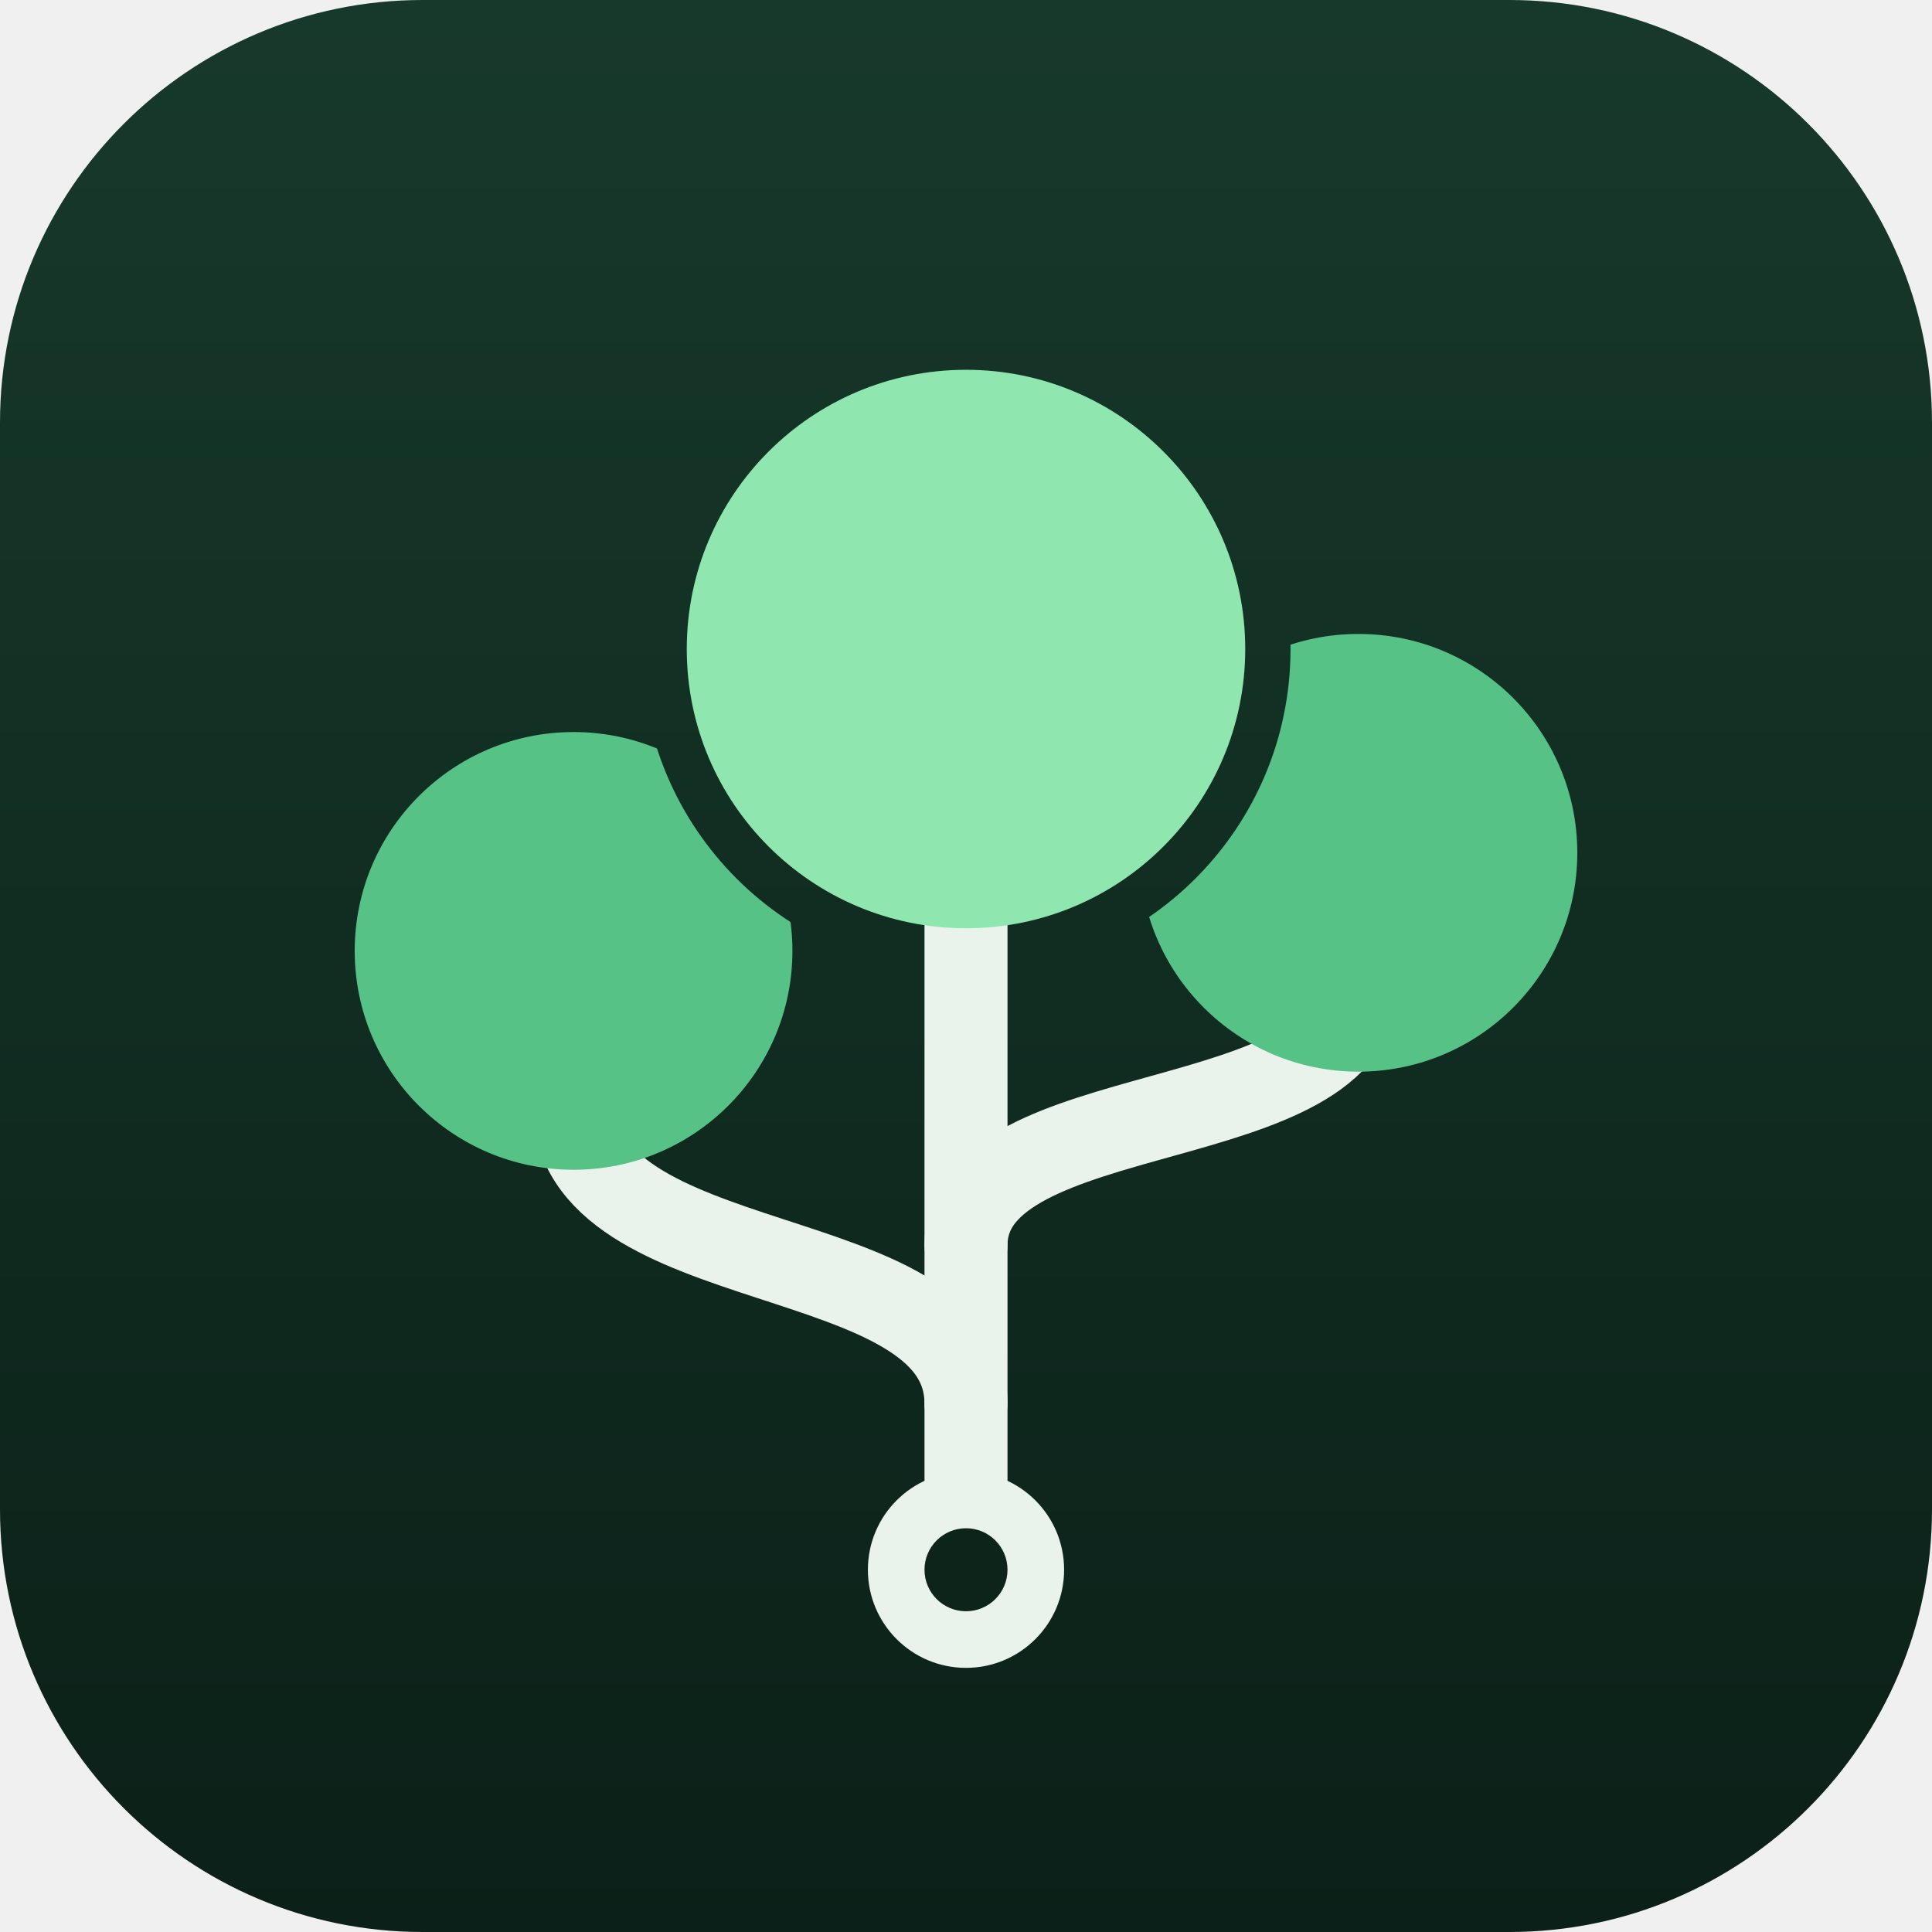
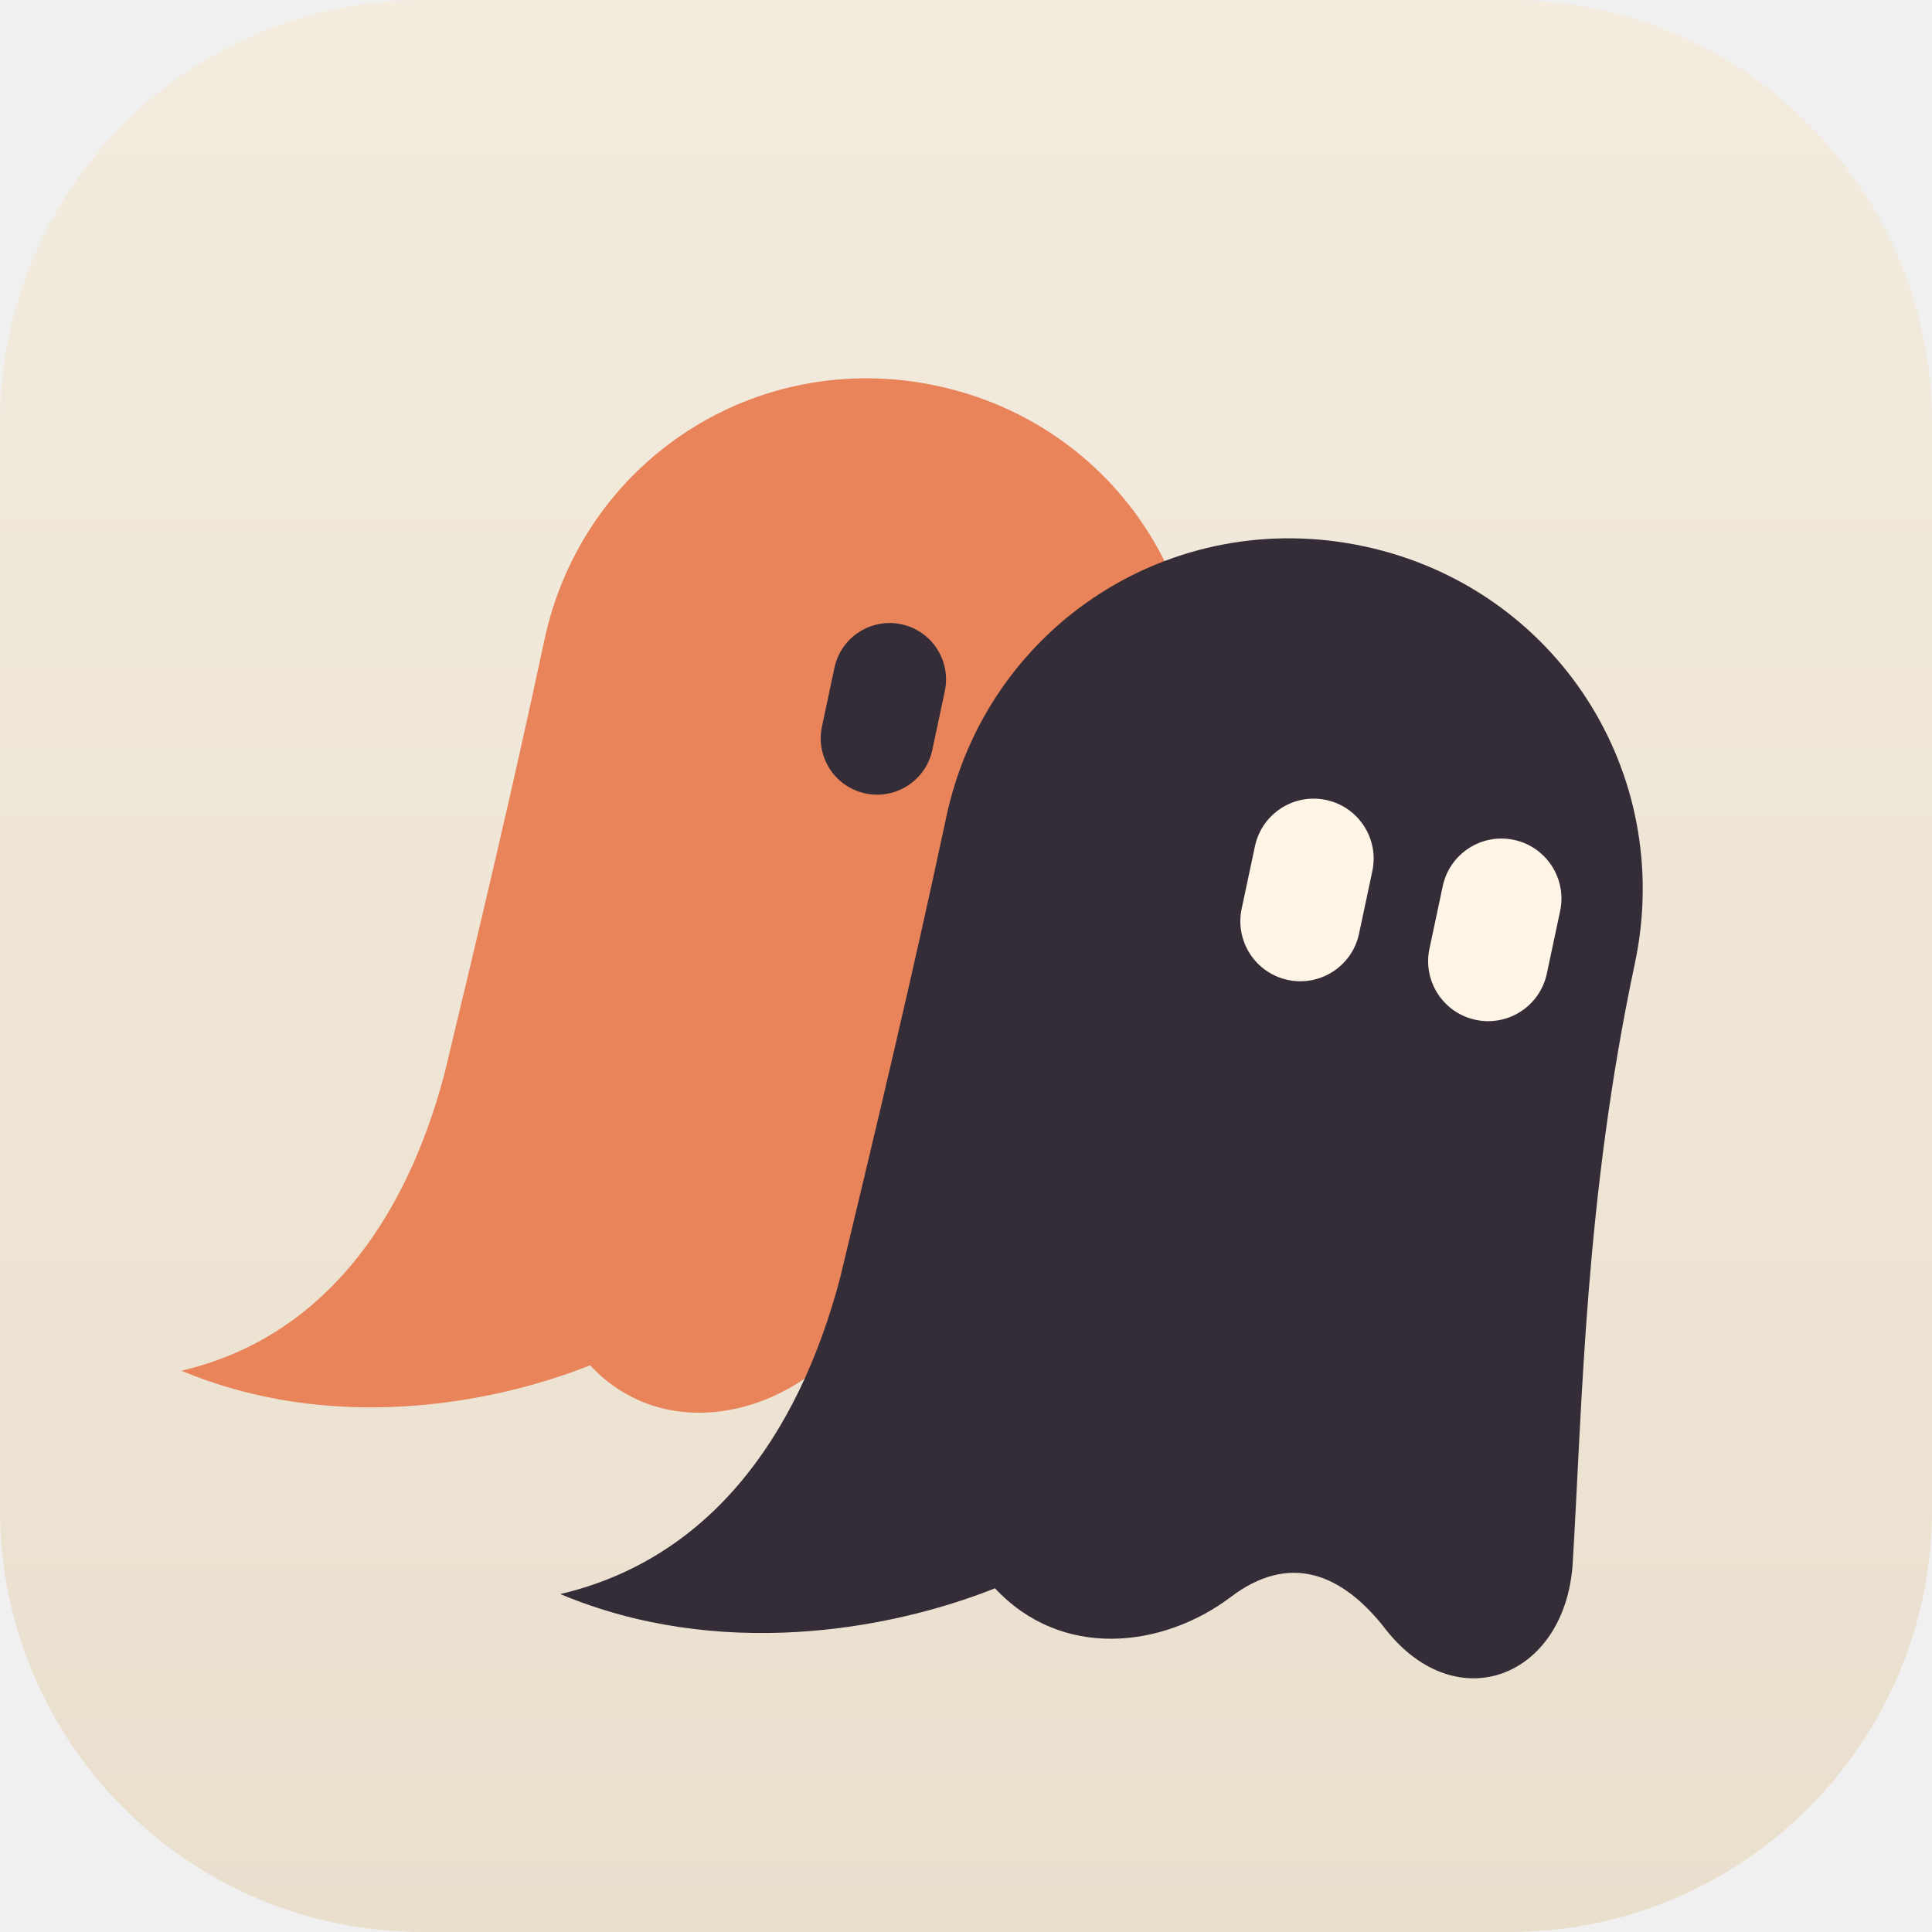
- <svg xmlns="http://www.w3.org/2000/svg" viewBox="0 0 512 512" width="512" height="512">
+ <svg xmlns="http://www.w3.org/2000/svg" viewBox="0 0 512 512" width="512" height="512" role="img" aria-label="lazarus logo: two ghosts gliding forward together, on paper">
  <defs>
    <linearGradient id="bg" x1="0" y1="0" x2="0" y2="1">
-       <stop offset="0" stop-color="#17392b" />
-       <stop offset="1" stop-color="#0b2018" />
+       <stop offset="0" stop-color="#f3ecdf" />
+       <stop offset="1" stop-color="#eadfcd" />
    </linearGradient>
-     <mask id="gap">
-       <rect width="512" height="512" fill="#fff" />
-       <circle cx="256" cy="172" r="86" fill="#000" />
-     </mask>
  </defs>
  <rect width="512" height="512" rx="112" fill="url(#bg)" />
-   <g fill="none" stroke="#e9f3ec" stroke-width="22" stroke-linecap="round">
-     <path d="M256 392 V 236" />
-     <path d="M256 372 C 256 328, 152 340, 152 292" />
-     <path d="M256 330 C 256 290, 360 302, 360 260" />
+   <g transform="translate(230 188) rotate(12) scale(0.9964)">
+     <path d="M88 0 C88 60 98 110 104 150 C108 178 84 194 62 176 C48 164 34 162 22 176 C8 192 -16 200 -36 186 C-60 202 -100 218 -142 210 C-108 194 -92 160 -90 118 C-89 80 -88 40 -88 0 C-88 -49 -49 -88 0 -88 C49 -88 88 -49 88 0 Z" fill="#e8835a" />
+     <rect x="-11.0" y="-24" width="30" height="46" rx="15.0" fill="#342d38" />
+     <rect x="37.0" y="-24" width="30" height="46" rx="15.0" fill="#342d38" />
  </g>
-   <g mask="url(#gap)" fill="#56c285">
-     <circle cx="152" cy="252" r="58" />
-     <circle cx="360" cy="226" r="58" />
+   <path d="M88 0 C88 60 98 110 104 150 C108 178 84 194 62 176 C48 164 34 162 22 176 C8 192 -16 200 -36 186 C-60 202 -100 218 -142 210 C-108 194 -92 160 -90 118 C-89 80 -88 40 -88 0 C-88 -49 -49 -88 0 -88 C49 -88 88 -49 88 0 Z" transform="translate(342 236) rotate(12) scale(1.06)" fill="#342d38" />
+   <g transform="translate(342 236) rotate(12) scale(1.06)">
+     <rect x="-11.0" y="-24" width="30" height="46" rx="15.0" fill="#fff5e7" />
+     <rect x="37.0" y="-24" width="30" height="46" rx="15.0" fill="#fff5e7" />
  </g>
-   <circle cx="256" cy="172" r="74" fill="#8fe7af" />
-   <circle cx="256" cy="416" r="26" fill="#e9f3ec" />
-   <circle cx="256" cy="416" r="11" fill="#0d241b" />
</svg>
